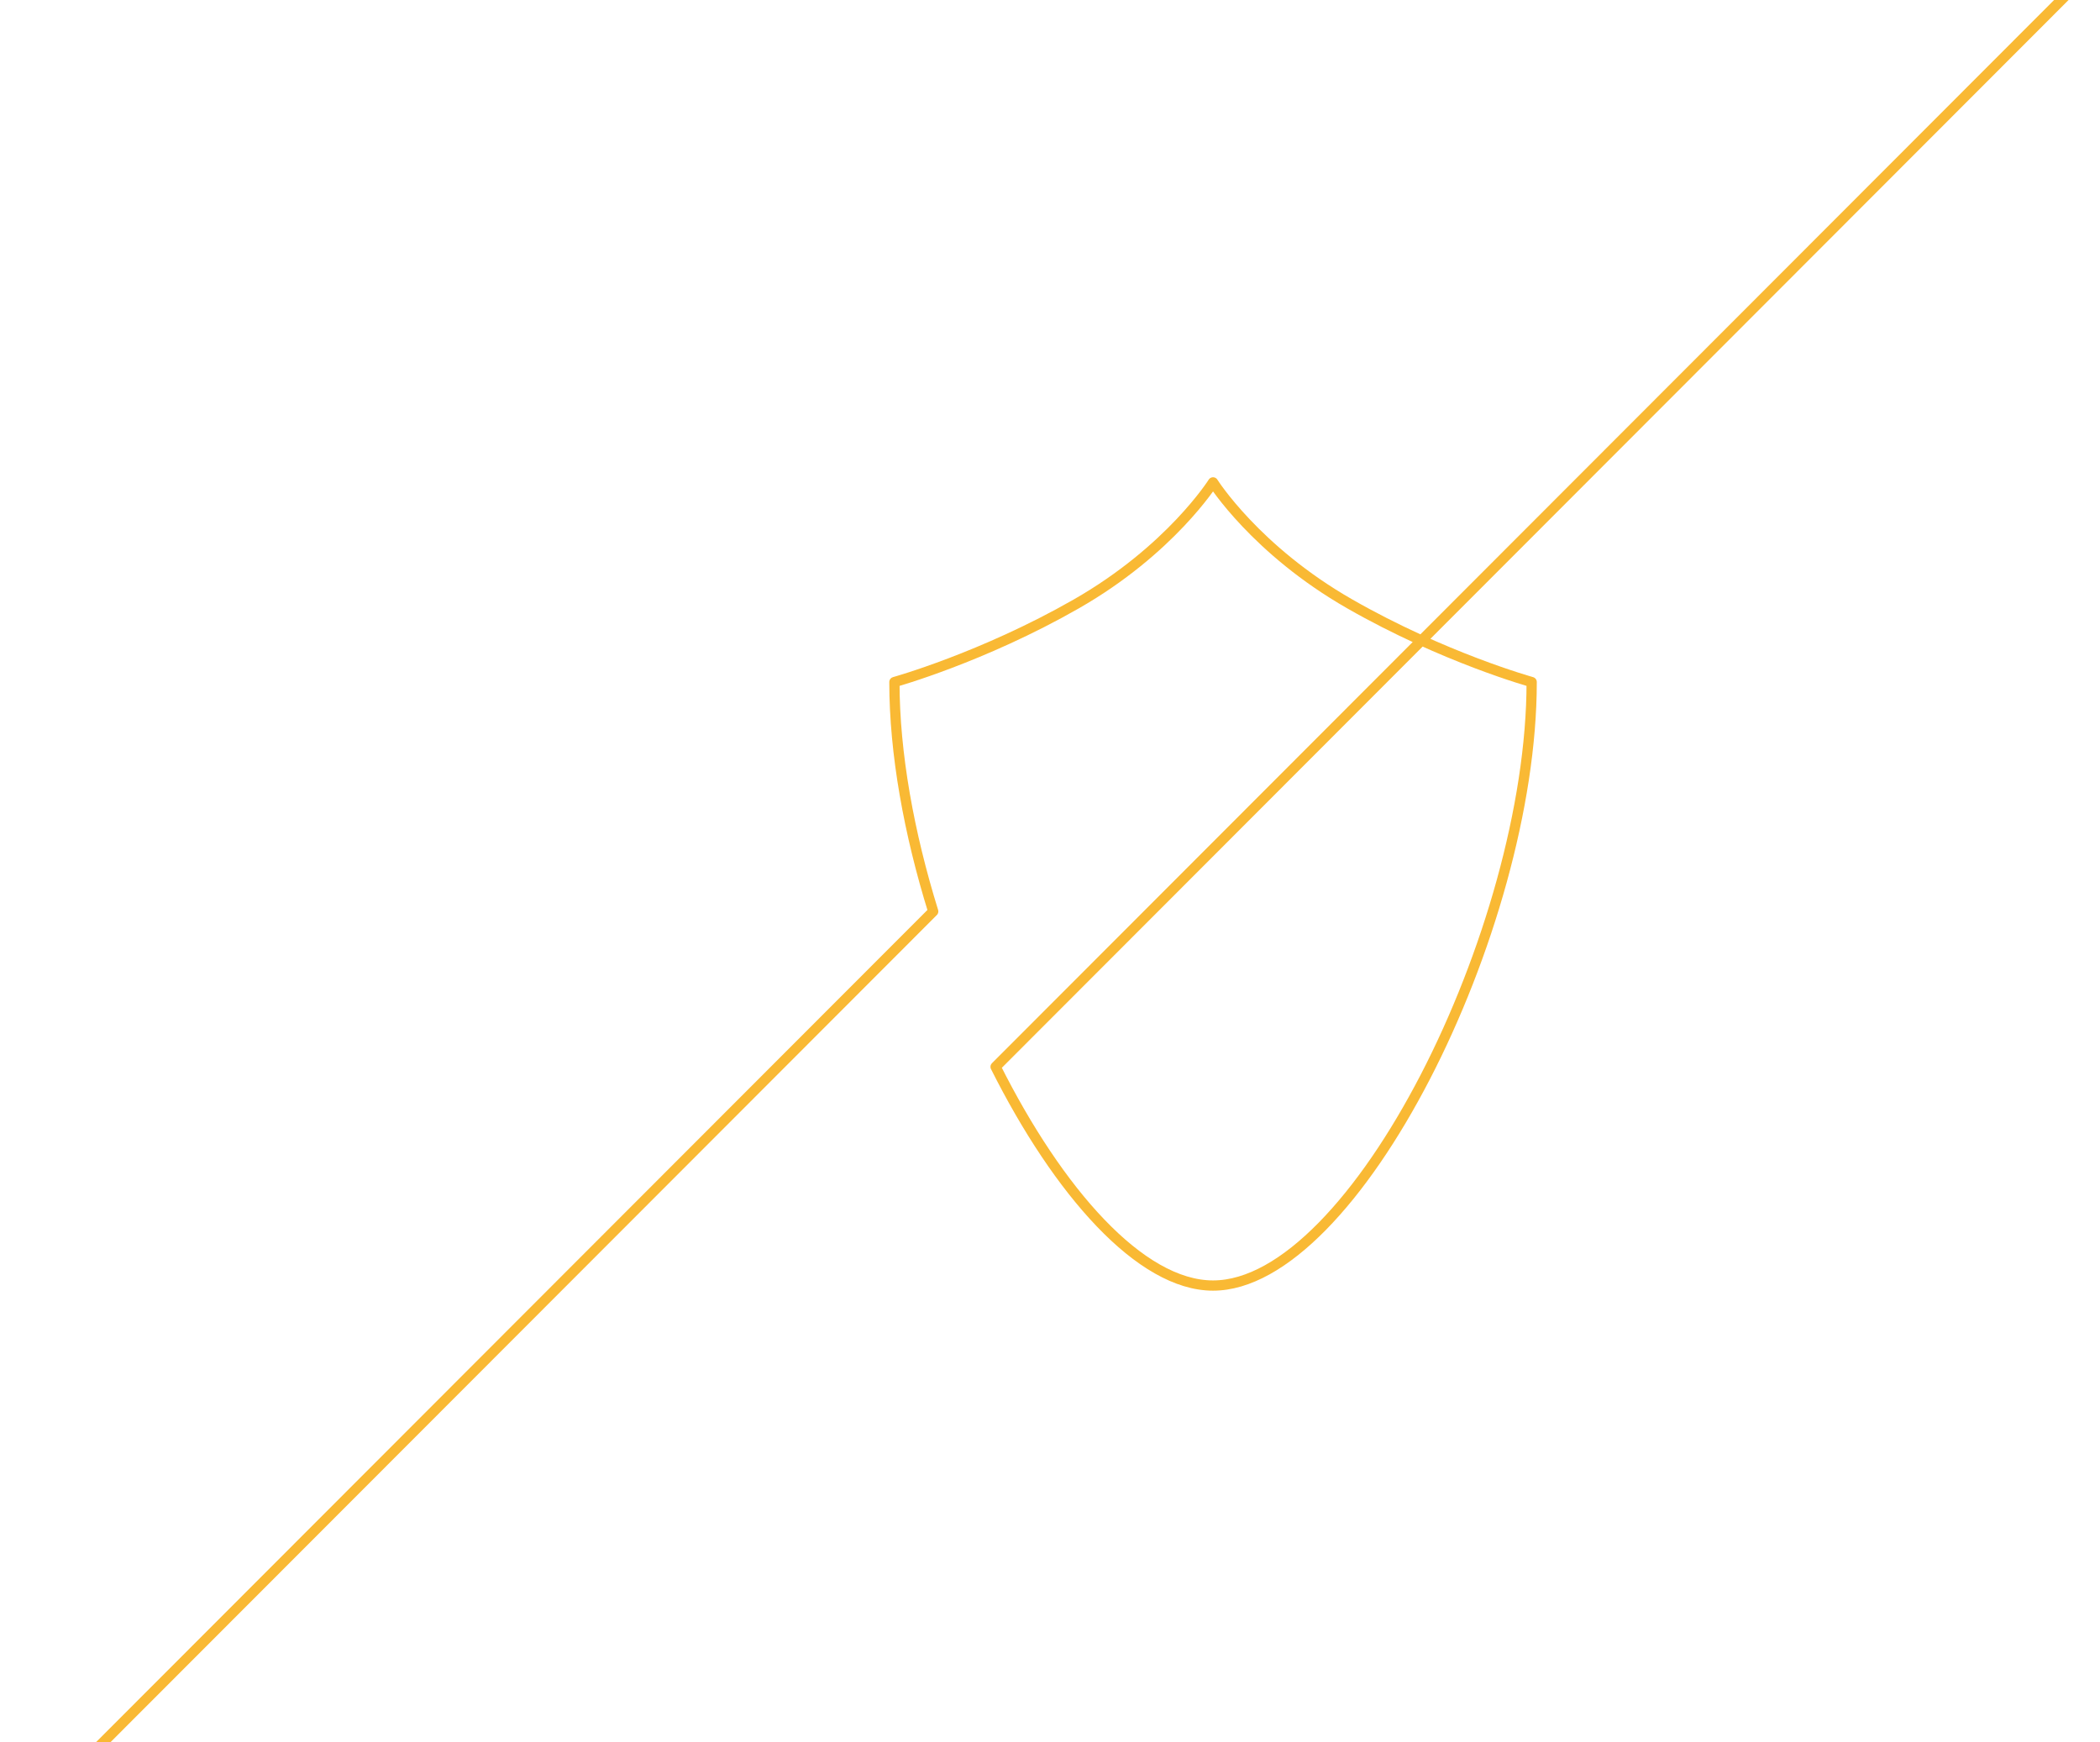
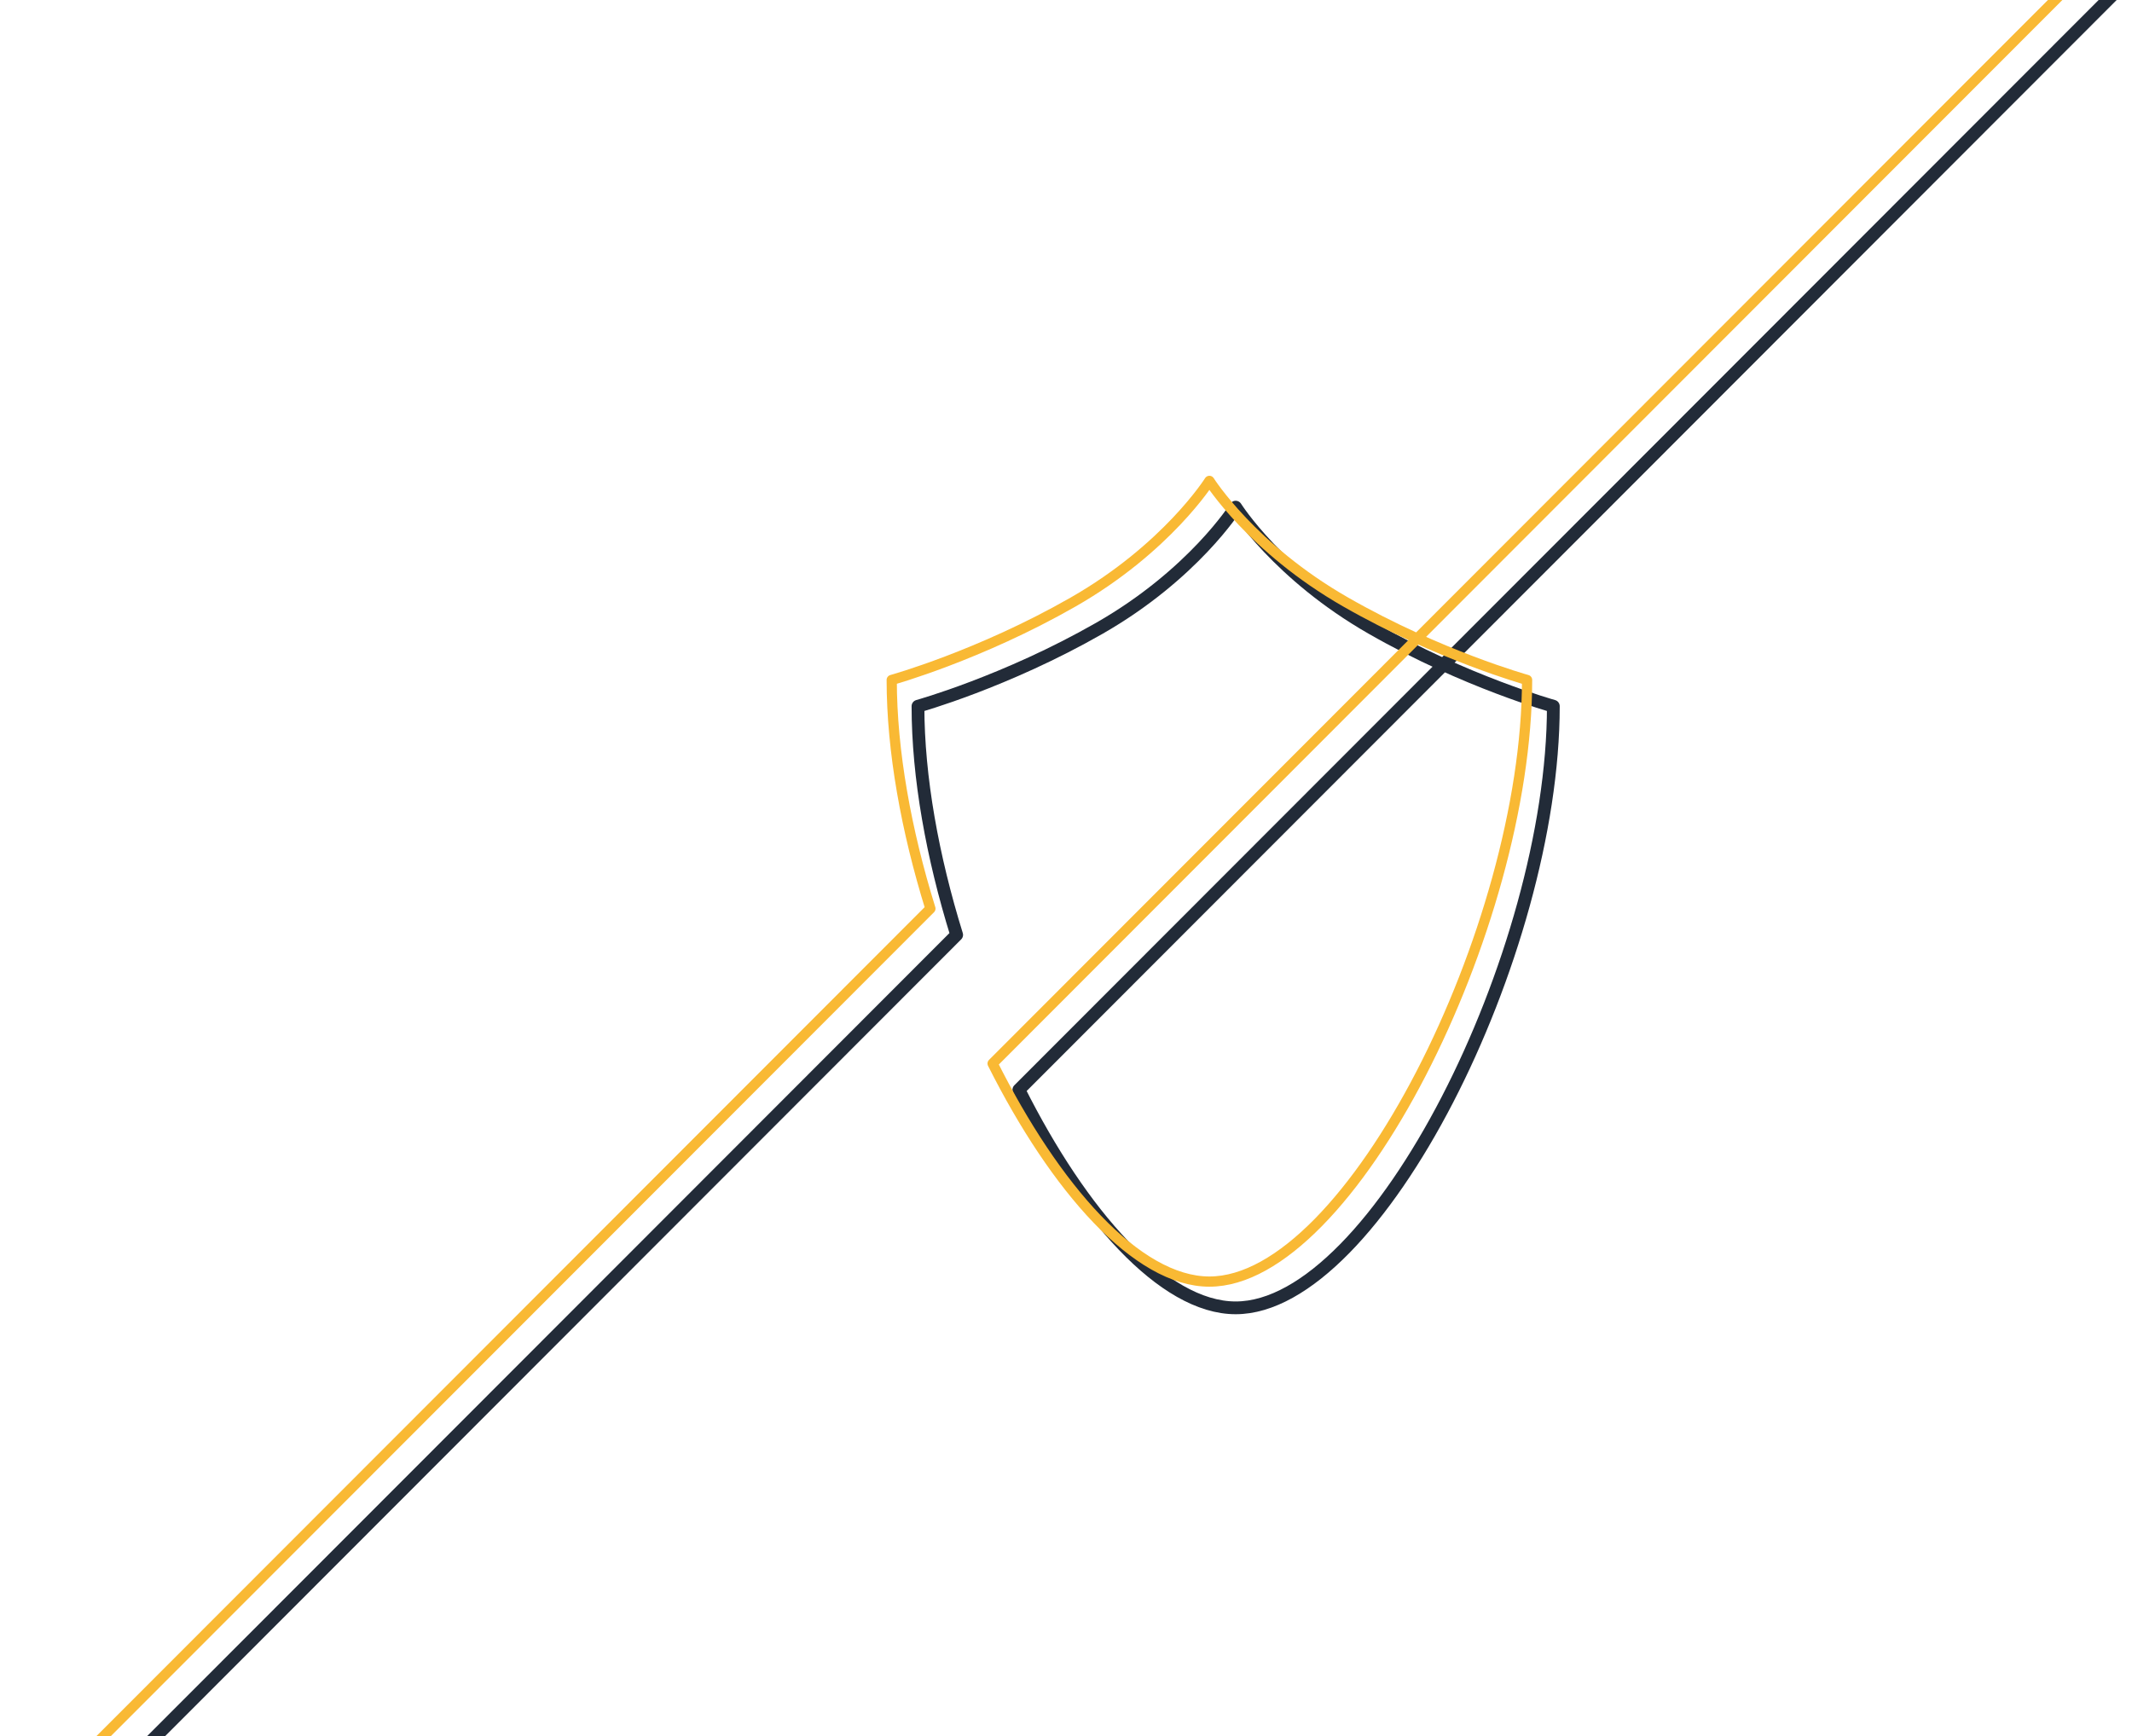
- <svg xmlns="http://www.w3.org/2000/svg" width="820" height="680" viewBox="0 0 820 680" fill="none">
+ <svg xmlns="http://www.w3.org/2000/svg" width="835" height="680" viewBox="0 0 835 680" fill="none">
+   <path d="M25.965 715.289L374.678 366.203C365.229 335.754 359.527 304.482 359.527 276.63C359.527 276.63 393.863 267.102 430.563 246.112C467.321 225.089 483.946 198.655 483.946 198.655C483.946 198.655 500.571 225.089 537.329 246.112C574.03 267.113 608.365 276.63 608.365 276.63C608.365 373.65 539.077 512.305 483.946 512.305C455.61 512.305 423.525 475.668 399.039 426.883L831.597 -6.137" stroke="#222B38" stroke-width="5" stroke-linecap="round" stroke-linejoin="round" />
  <path d="M2.701 718L364.395 355.92C354.946 325.471 349.244 294.199 349.244 266.347C349.244 266.347 383.579 256.818 420.28 235.829C457.038 214.806 473.663 188.372 473.663 188.372C473.663 188.372 490.288 214.806 527.046 235.829C563.746 256.83 598.082 266.347 598.082 266.347C598.082 363.366 528.794 502.022 473.663 502.022C445.326 502.022 413.242 465.385 388.755 416.6L817.886 -13" stroke="#F9B934" stroke-width="4" stroke-linecap="round" stroke-linejoin="round" />
</svg>
